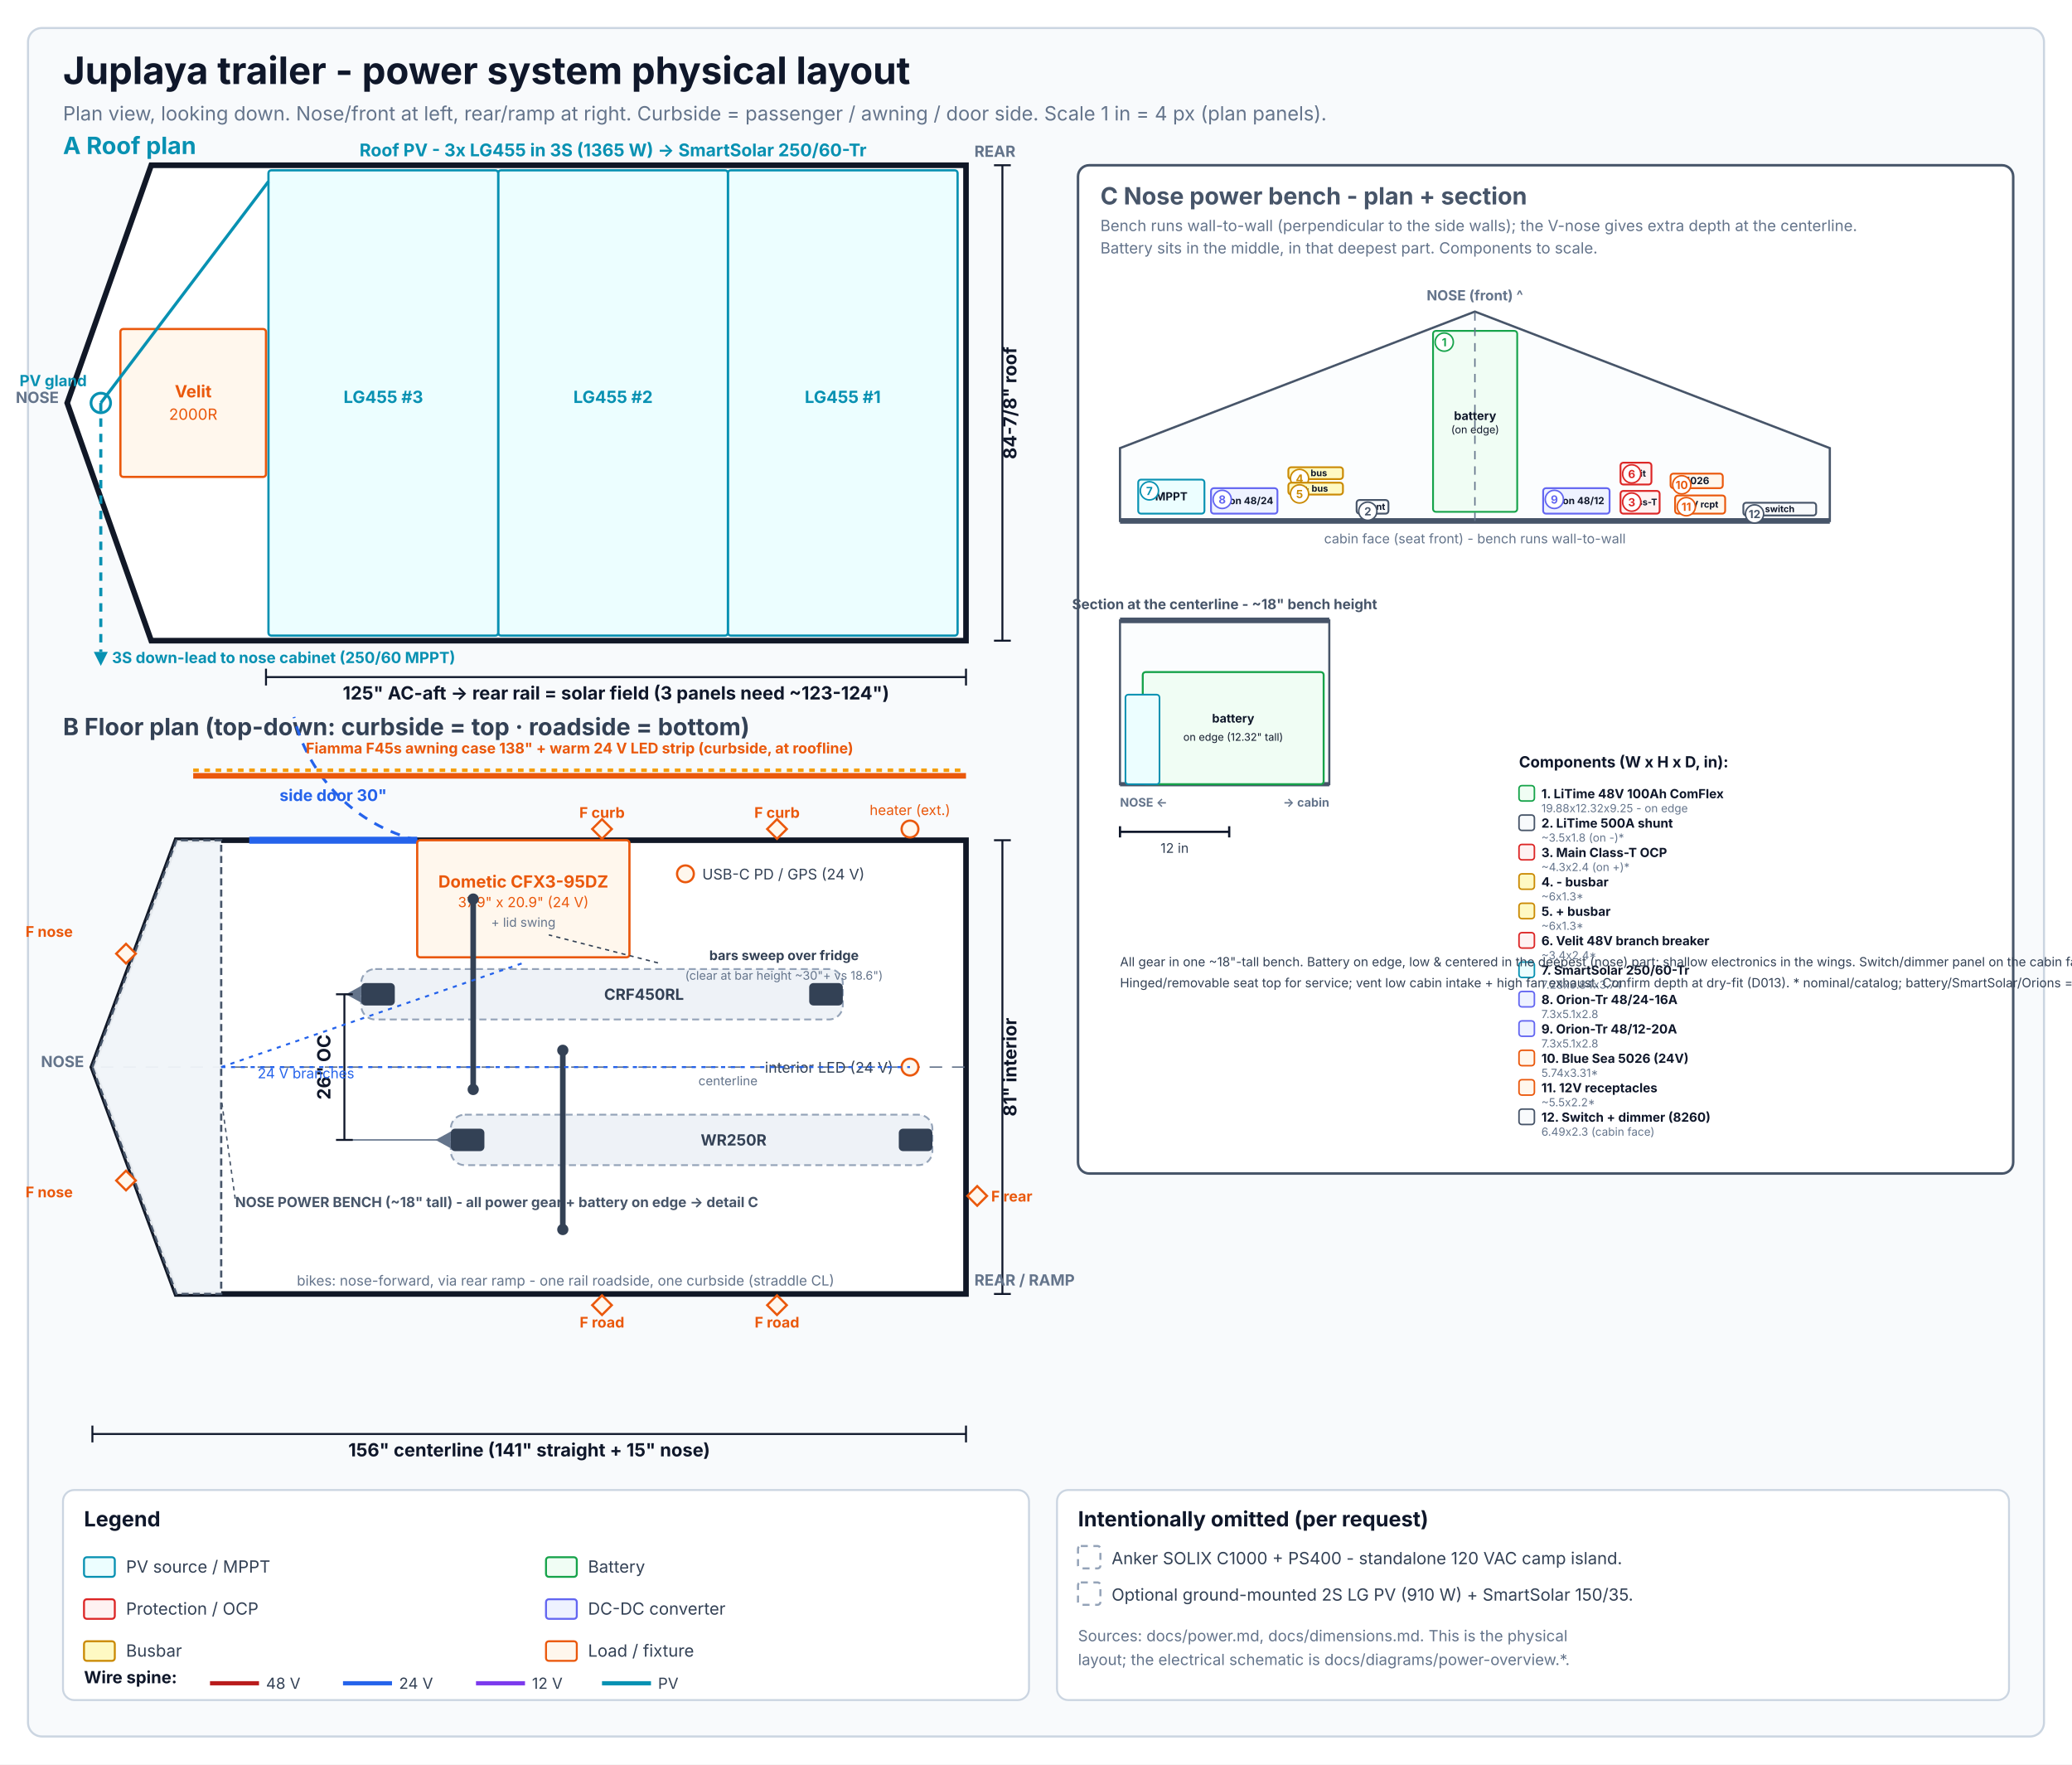
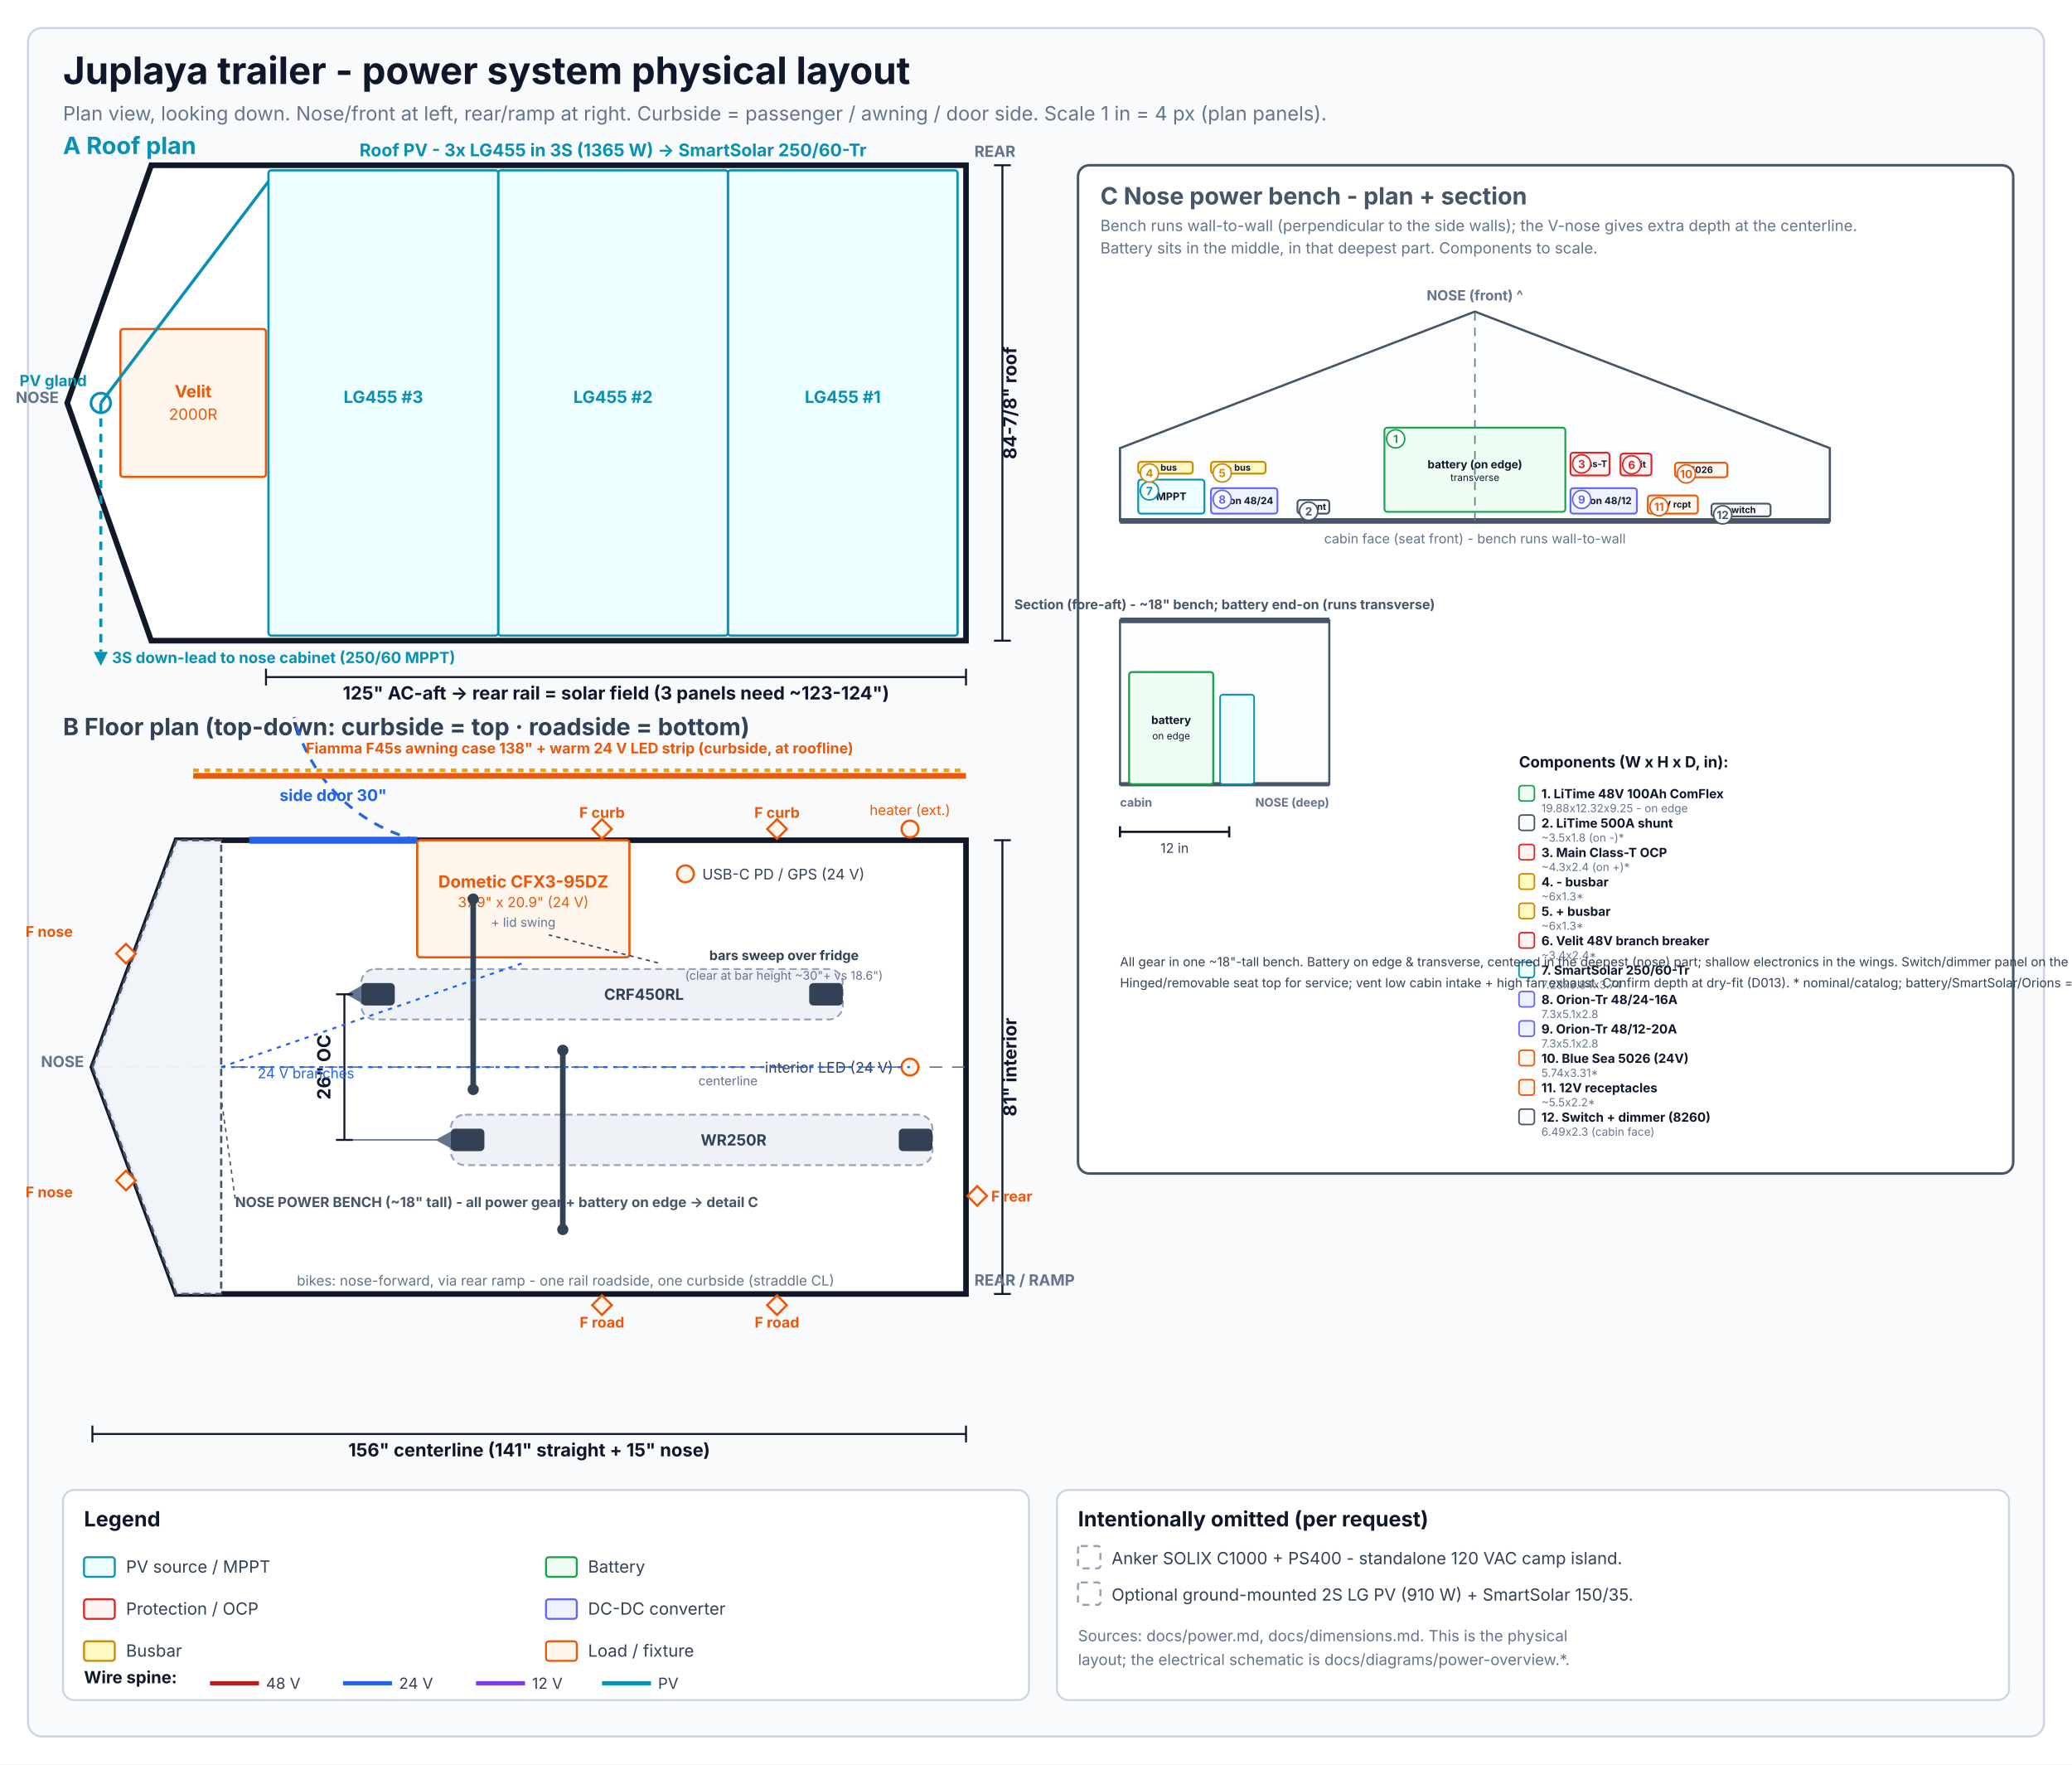
<svg xmlns="http://www.w3.org/2000/svg" width="1480" height="1260" viewBox="0 0 1480 1260">
  <rect x="0" y="0" width="1480" height="1260" rx="0" fill="#ffffff" stroke="none" stroke-width="1.5" />
  <rect x="20" y="20" width="1440" height="1220" rx="10" fill="#f8fafc" stroke="#cbd5e1" stroke-width="1.5" />
  <text x="45" y="60" font-family="system-ui, -apple-system, 'Segoe UI', sans-serif" font-size="27" font-weight="700" fill="#0f172a" text-anchor="start">Juplaya trailer - power system physical layout</text>
  <text x="45" y="86" font-family="system-ui, -apple-system, 'Segoe UI', sans-serif" font-size="14" font-weight="400" fill="#64748b" text-anchor="start">Plan view, looking down. Nose/front at left, rear/ramp at right. Curbside = passenger / awning / door side. Scale 1 in = 4 px (plan panels).</text>
  <text x="45" y="110" font-family="system-ui, -apple-system, 'Segoe UI', sans-serif" font-size="17" font-weight="700" fill="#0891b2" text-anchor="start">A  Roof plan</text>
  <polygon points="690,118 690,457.5 108.0,457.5 48.0,287.75 108.0,118" fill="#ffffff" stroke="#111827" stroke-width="4" />
  <rect x="519.92" y="121.61" width="164.08" height="332.28" rx="2" fill="#ecfeff" stroke="#0891b2" stroke-width="1.6" />
  <text x="601.96" y="287.75" font-family="system-ui, -apple-system, 'Segoe UI', sans-serif" font-size="12" font-weight="700" fill="#0891b2" text-anchor="middle">LG455 #1</text>
  <rect x="355.84" y="121.61" width="164.08" height="332.28" rx="2" fill="#ecfeff" stroke="#0891b2" stroke-width="1.6" />
  <text x="437.88" y="287.75" font-family="system-ui, -apple-system, 'Segoe UI', sans-serif" font-size="12" font-weight="700" fill="#0891b2" text-anchor="middle">LG455 #2</text>
  <rect x="191.76" y="121.61" width="164.08" height="332.28" rx="2" fill="#ecfeff" stroke="#0891b2" stroke-width="1.6" />
  <text x="273.8" y="287.75" font-family="system-ui, -apple-system, 'Segoe UI', sans-serif" font-size="12" font-weight="700" fill="#0891b2" text-anchor="middle">LG455 #3</text>
  <text x="437.88" y="111.61" font-family="system-ui, -apple-system, 'Segoe UI', sans-serif" font-size="12.5" font-weight="700" fill="#0891b2" text-anchor="middle">Roof PV - 3x LG455 in 3S (1365 W) -&gt; SmartSolar 250/60-Tr</text>
  <rect x="86" y="234.95" width="104" height="105.6" rx="2" fill="#fff7ed" stroke="#ea580c" stroke-width="1.6" />
  <text x="138.0" y="283.75" font-family="system-ui, -apple-system, 'Segoe UI', sans-serif" font-size="12" font-weight="700" fill="#ea580c" text-anchor="middle">Velit</text>
  <text x="138.0" y="299.75" font-family="system-ui, -apple-system, 'Segoe UI', sans-serif" font-size="11" font-weight="400" fill="#ea580c" text-anchor="middle">2000R</text>
  <line x1="190" y1="483.5" x2="690" y2="483.5" stroke="#0f172a" stroke-width="1.4" />
  <line x1="190" y1="477.5" x2="190" y2="489.5" stroke="#0f172a" stroke-width="1.4" />
  <line x1="690" y1="477.5" x2="690" y2="489.5" stroke="#0f172a" stroke-width="1.4" />
  <text x="440.0" y="499.5" font-family="system-ui, -apple-system, 'Segoe UI', sans-serif" font-size="13" font-weight="700" fill="#0f172a" text-anchor="middle">125" AC-aft -&gt; rear rail = solar field  (3 panels need ~123-124")</text>
  <line x1="716" y1="118" x2="716" y2="457.5" stroke="#0f172a" stroke-width="1.4" />
  <line x1="710" y1="118" x2="722" y2="118" stroke="#0f172a" stroke-width="1.4" />
  <line x1="710" y1="457.5" x2="722" y2="457.5" stroke="#0f172a" stroke-width="1.4" />
  <text x="726" y="287.75" font-family="system-ui, -apple-system, 'Segoe UI', sans-serif" font-size="13" font-weight="700" fill="#0f172a" text-anchor="middle" transform="rotate(-90 726 287.75)">84-7/8" roof</text>
  <circle cx="72" cy="287.75" r="7" fill="#ffffff" stroke="#0891b2" stroke-width="2" />
  <line x1="191.76" y1="129.61" x2="72" y2="287.75" stroke="#0891b2" stroke-width="2.2" />
  <text x="62" y="275.75" font-family="system-ui, -apple-system, 'Segoe UI', sans-serif" font-size="11" font-weight="700" fill="#0891b2" text-anchor="end">PV gland</text>
  <line x1="72" y1="287.75" x2="72" y2="465.5" stroke="#0891b2" stroke-width="2.2" stroke-dasharray="6 5" />
  <polygon points="67,465.5 77,465.5 72,475.5" fill="#0891b2" stroke="none" stroke-width="1.5" />
  <text x="80" y="473.5" font-family="system-ui, -apple-system, 'Segoe UI', sans-serif" font-size="11" font-weight="700" fill="#0891b2" text-anchor="start">3S down-lead to nose cabinet (250/60 MPPT)</text>
  <text x="42.0" y="287.75" font-family="system-ui, -apple-system, 'Segoe UI', sans-serif" font-size="11" font-weight="700" fill="#64748b" text-anchor="end">NOSE</text>
  <text x="696" y="112" font-family="system-ui, -apple-system, 'Segoe UI', sans-serif" font-size="11" font-weight="700" fill="#64748b" text-anchor="start">REAR</text>
  <text x="45" y="525" font-family="system-ui, -apple-system, 'Segoe UI', sans-serif" font-size="17" font-weight="700" fill="#334155" text-anchor="start">B  Floor plan  (top-down: curbside = top · roadside = bottom)</text>
  <polygon points="690,600 690,924 126,924 66,762.0 126,600" fill="#ffffff" stroke="#111827" stroke-width="4" />
  <line x1="72" y1="762.0" x2="690" y2="762.0" stroke="#64748b" stroke-width="1" stroke-dasharray="9 7" />
  <text x="520" y="775.0" font-family="system-ui, -apple-system, 'Segoe UI', sans-serif" font-size="9" font-weight="400" fill="#64748b" text-anchor="middle">centerline</text>
  <polygon points="66,762.0 126,600 158,600 158,924 126,924" fill="#f1f5f9" stroke="#475569" stroke-width="1.6" stroke-dasharray="5 3" fill-opacity="0.95" />
  <line x1="168" y1="856" x2="158" y2="784.0" stroke="#475569" stroke-width="1" stroke-dasharray="3 3" />
  <text x="168" y="862" font-family="system-ui, -apple-system, 'Segoe UI', sans-serif" font-size="10" font-weight="700" fill="#475569" text-anchor="start">NOSE POWER BENCH (~18" tall) - all power gear + battery on edge -&gt; detail C</text>
  <line x1="178" y1="600" x2="298" y2="600" stroke="#2563eb" stroke-width="5" />
  <path d="M 298 600 A 120 120 0 0 1 210 512" fill="none" stroke="#2563eb" stroke-width="2" stroke-dasharray="7 6" />
  <text x="238.0" y="572" font-family="system-ui, -apple-system, 'Segoe UI', sans-serif" font-size="11.5" font-weight="700" fill="#2563eb" text-anchor="middle">side door 30"</text>
  <rect x="298" y="600" width="151.6" height="83.6" rx="2" fill="#fff7ed" stroke="#ea580c" stroke-width="1.6" />
  <text x="373.8" y="633.8" font-family="system-ui, -apple-system, 'Segoe UI', sans-serif" font-size="12" font-weight="700" fill="#ea580c" text-anchor="middle">Dometic CFX3-95DZ</text>
  <text x="373.8" y="647.8" font-family="system-ui, -apple-system, 'Segoe UI', sans-serif" font-size="10" font-weight="400" fill="#ea580c" text-anchor="middle">37.9" x 20.9" (24 V)</text>
  <text x="373.8" y="661.8" font-family="system-ui, -apple-system, 'Segoe UI', sans-serif" font-size="9" font-weight="400" fill="#64748b" text-anchor="middle">+ lid swing</text>
  <rect x="322" y="796.0" width="344" height="36" rx="10" fill="#eef2f7" stroke="#94a3b8" stroke-width="1.3" stroke-dasharray="5 3" />
  <rect x="322" y="806.0" width="24" height="16" rx="3" fill="#334155" stroke="none" stroke-width="1.5" />
  <rect x="642" y="806.0" width="24" height="16" rx="3" fill="#334155" stroke="none" stroke-width="1.5" />
  <polygon points="311,814.0 322,808.0 322,820.0" fill="#64748b" stroke="none" stroke-width="1.5" />
  <line x1="402" y1="750.0" x2="402" y2="878.0" stroke="#334155" stroke-width="4" />
  <circle cx="402" cy="750.0" r="4" fill="#334155" />
  <circle cx="402" cy="878.0" r="4" fill="#334155" />
  <text x="524.0" y="818.0" font-family="system-ui, -apple-system, 'Segoe UI', sans-serif" font-size="11" font-weight="700" fill="#334155" text-anchor="middle">WR250R</text>
  <rect x="258" y="692.0" width="344" height="36" rx="10" fill="#eef2f7" stroke="#94a3b8" stroke-width="1.3" stroke-dasharray="5 3" />
  <rect x="258" y="702.0" width="24" height="16" rx="3" fill="#334155" stroke="none" stroke-width="1.5" />
  <rect x="578" y="702.0" width="24" height="16" rx="3" fill="#334155" stroke="none" stroke-width="1.5" />
  <polygon points="247,710.0 258,704.0 258,716.0" fill="#64748b" stroke="none" stroke-width="1.5" />
  <line x1="338" y1="642.0" x2="338" y2="778.0" stroke="#334155" stroke-width="4" />
  <circle cx="338" cy="642.0" r="4" fill="#334155" />
  <circle cx="338" cy="778.0" r="4" fill="#334155" />
  <text x="460.0" y="714.0" font-family="system-ui, -apple-system, 'Segoe UI', sans-serif" font-size="11" font-weight="700" fill="#334155" text-anchor="middle">CRF450RL</text>
  <line x1="322" y1="814.0" x2="246" y2="814.0" stroke="#64748b" stroke-width="1" />
  <line x1="258" y1="710.0" x2="246" y2="710.0" stroke="#64748b" stroke-width="1" />
  <line x1="246" y1="814.0" x2="246" y2="710.0" stroke="#0f172a" stroke-width="1.4" />
  <line x1="240" y1="814.0" x2="252" y2="814.0" stroke="#0f172a" stroke-width="1.4" />
  <line x1="240" y1="710.0" x2="252" y2="710.0" stroke="#0f172a" stroke-width="1.4" />
  <text x="236" y="762.0" font-family="system-ui, -apple-system, 'Segoe UI', sans-serif" font-size="13" font-weight="700" fill="#0f172a" text-anchor="middle" transform="rotate(-90 236 762.0)">26" OC</text>
  <text x="404" y="918" font-family="system-ui, -apple-system, 'Segoe UI', sans-serif" font-size="10" font-weight="400" fill="#64748b" text-anchor="middle">bikes: nose-forward, via rear ramp - one rail roadside, one curbside (straddle CL)</text>
  <line x1="470" y1="687.6" x2="392" y2="667.6" stroke="#334155" stroke-width="1" stroke-dasharray="3 3" />
  <text x="560" y="685.6" font-family="system-ui, -apple-system, 'Segoe UI', sans-serif" font-size="9.5" font-weight="700" fill="#334155" text-anchor="middle">bars sweep over fridge</text>
  <text x="560" y="699.6" font-family="system-ui, -apple-system, 'Segoe UI', sans-serif" font-size="8.5" font-weight="400" fill="#64748b" text-anchor="middle">(clear at bar height ~30"+ vs 18.6")</text>
  <circle cx="489.6" cy="624" r="6" fill="#fff7ed" stroke="#ea580c" stroke-width="1.6" />
  <text x="501.6" y="628" font-family="system-ui, -apple-system, 'Segoe UI', sans-serif" font-size="10.5" font-weight="400" fill="#334155" text-anchor="start">USB-C PD / GPS (24 V)</text>
  <circle cx="650" cy="762.0" r="6" fill="#fff7ed" stroke="#ea580c" stroke-width="1.6" />
  <text x="638" y="766.0" font-family="system-ui, -apple-system, 'Segoe UI', sans-serif" font-size="10.5" font-weight="400" fill="#334155" text-anchor="end">interior LED (24 V)</text>
  <polygon points="430,585 437,592 430,599 423,592" fill="#fff7ed" stroke="#ea580c" stroke-width="1.6" />
  <text x="430" y="584" font-family="system-ui, -apple-system, 'Segoe UI', sans-serif" font-size="10.5" font-weight="700" fill="#ea580c" text-anchor="middle">F curb</text>
  <polygon points="555,585 562,592 555,599 548,592" fill="#fff7ed" stroke="#ea580c" stroke-width="1.6" />
  <text x="555" y="584" font-family="system-ui, -apple-system, 'Segoe UI', sans-serif" font-size="10.5" font-weight="700" fill="#ea580c" text-anchor="middle">F curb</text>
  <polygon points="430,925 437,932 430,939 423,932" fill="#fff7ed" stroke="#ea580c" stroke-width="1.6" />
  <text x="430" y="948" font-family="system-ui, -apple-system, 'Segoe UI', sans-serif" font-size="10.5" font-weight="700" fill="#ea580c" text-anchor="middle">F road</text>
  <polygon points="555,925 562,932 555,939 548,932" fill="#fff7ed" stroke="#ea580c" stroke-width="1.6" />
  <text x="555" y="948" font-family="system-ui, -apple-system, 'Segoe UI', sans-serif" font-size="10.5" font-weight="700" fill="#ea580c" text-anchor="middle">F road</text>
  <polygon points="90,674.0 97,681.0 90,688.0 83,681.0" fill="#fff7ed" stroke="#ea580c" stroke-width="1.6" />
  <text x="52" y="669.0" font-family="system-ui, -apple-system, 'Segoe UI', sans-serif" font-size="10.5" font-weight="700" fill="#ea580c" text-anchor="end">F nose</text>
  <polygon points="90,836.0 97,843.0 90,850.0 83,843.0" fill="#fff7ed" stroke="#ea580c" stroke-width="1.6" />
  <text x="52" y="855.0" font-family="system-ui, -apple-system, 'Segoe UI', sans-serif" font-size="10.5" font-weight="700" fill="#ea580c" text-anchor="end">F nose</text>
  <polygon points="698,847 705,854 698,861 691,854" fill="#fff7ed" stroke="#ea580c" stroke-width="1.6" />
  <text x="708" y="858" font-family="system-ui, -apple-system, 'Segoe UI', sans-serif" font-size="10.5" font-weight="700" fill="#ea580c" text-anchor="start">F rear</text>
  <line x1="138" y1="554" x2="690" y2="554" stroke="#ea580c" stroke-width="4" />
  <line x1="138" y1="550" x2="690" y2="550" stroke="#f59e0b" stroke-width="2.5" stroke-dasharray="4 4" />
  <text x="414.0" y="538" font-family="system-ui, -apple-system, 'Segoe UI', sans-serif" font-size="10.5" font-weight="700" fill="#ea580c" text-anchor="middle">Fiamma F45s awning case 138" + warm 24 V LED strip (curbside, at roofline)</text>
  <circle cx="650" cy="592" r="6" fill="#fff7ed" stroke="#ea580c" stroke-width="1.6" />
  <text x="650" y="582" font-family="system-ui, -apple-system, 'Segoe UI', sans-serif" font-size="10" font-weight="400" fill="#ea580c" text-anchor="middle">heater (ext.)</text>
  <line x1="158" y1="762.0" x2="373.8" y2="687.6" stroke="#2563eb" stroke-width="1.4" stroke-dasharray="3 4" />
  <line x1="158" y1="762.0" x2="650" y2="762.0" stroke="#2563eb" stroke-width="1.4" stroke-dasharray="3 4" />
  <text x="184" y="770.0" font-family="system-ui, -apple-system, 'Segoe UI', sans-serif" font-size="10" font-weight="400" fill="#2563eb" text-anchor="start">24 V branches</text>
  <line x1="716" y1="600" x2="716" y2="924" stroke="#0f172a" stroke-width="1.4" />
  <line x1="710" y1="600" x2="722" y2="600" stroke="#0f172a" stroke-width="1.4" />
  <line x1="710" y1="924" x2="722" y2="924" stroke="#0f172a" stroke-width="1.4" />
  <text x="726" y="762.0" font-family="system-ui, -apple-system, 'Segoe UI', sans-serif" font-size="13" font-weight="700" fill="#0f172a" text-anchor="middle" transform="rotate(-90 726 762.0)">81" interior</text>
  <line x1="66" y1="1024" x2="690" y2="1024" stroke="#0f172a" stroke-width="1.4" />
  <line x1="66" y1="1018" x2="66" y2="1030" stroke="#0f172a" stroke-width="1.4" />
  <line x1="690" y1="1018" x2="690" y2="1030" stroke="#0f172a" stroke-width="1.4" />
  <text x="378.0" y="1040" font-family="system-ui, -apple-system, 'Segoe UI', sans-serif" font-size="13" font-weight="700" fill="#0f172a" text-anchor="middle">156" centerline (141" straight + 15" nose)</text>
  <text x="60" y="762.0" font-family="system-ui, -apple-system, 'Segoe UI', sans-serif" font-size="11" font-weight="700" fill="#64748b" text-anchor="end">NOSE</text>
  <text x="696" y="918" font-family="system-ui, -apple-system, 'Segoe UI', sans-serif" font-size="11" font-weight="700" fill="#64748b" text-anchor="start">REAR / RAMP</text>
  <rect x="770" y="118" width="668" height="720" rx="8" fill="#ffffff" stroke="#475569" stroke-width="1.8" />
  <text x="786" y="146" font-family="system-ui, -apple-system, 'Segoe UI', sans-serif" font-size="17" font-weight="700" fill="#475569" text-anchor="start">C  Nose power bench - plan + section</text>
  <text x="786" y="165" font-family="system-ui, -apple-system, 'Segoe UI', sans-serif" font-size="11" font-weight="400" fill="#64748b" text-anchor="start">Bench runs wall-to-wall (perpendicular to the side walls); the V-nose gives extra depth at the centerline.</text>
  <text x="786" y="181" font-family="system-ui, -apple-system, 'Segoe UI', sans-serif" font-size="11" font-weight="400" fill="#64748b" text-anchor="start">Battery sits in the middle, in that deepest part. Components to scale.</text>
  <polygon points="800,372 1307.0,372 1307.0,320.0 1053.5,222.5 800,320.0" fill="#fbfdfe" stroke="#475569" stroke-width="1.6" />
  <line x1="800" y1="372" x2="1307.0" y2="372" stroke="#475569" stroke-width="4" />
  <text x="1053.5" y="214.5" font-family="system-ui, -apple-system, 'Segoe UI', sans-serif" font-size="10" font-weight="700" fill="#64748b" text-anchor="middle">NOSE (front) ^</text>
  <text x="1053.5" y="388" font-family="system-ui, -apple-system, 'Segoe UI', sans-serif" font-size="9.5" font-weight="400" fill="#64748b" text-anchor="middle">cabin face (seat front) - bench runs wall-to-wall</text>
-   <rect x="1023.6" y="236.28" width="60.125" height="129.22" rx="2" fill="#f0fdf4" stroke="#16a34a" stroke-width="1.3" />
-   <text x="1053.662" y="299.89" font-family="system-ui, -apple-system, 'Segoe UI', sans-serif" font-size="8.5" font-weight="700" fill="#0f172a" text-anchor="middle">battery</text>
-   <text x="1053.662" y="309.39" font-family="system-ui, -apple-system, 'Segoe UI', sans-serif" font-size="7.5" font-weight="400" fill="#0f172a" text-anchor="middle">(on edge)</text>
-   <circle cx="1031.6" cy="244.28" r="6.5" fill="#ffffff" stroke="#16a34a" stroke-width="1.1" />
-   <text x="1031.6" y="247.28" font-family="system-ui, -apple-system, 'Segoe UI', sans-serif" font-size="8" font-weight="700" fill="#16a34a" text-anchor="middle">1</text>
+   <rect x="988.89" y="305.375" width="129.22" height="60.125" rx="2" fill="#f0fdf4" stroke="#16a34a" stroke-width="1.3" />
+   <text x="1053.5" y="334.438" font-family="system-ui, -apple-system, 'Segoe UI', sans-serif" font-size="8" font-weight="700" fill="#0f172a" text-anchor="middle">battery (on edge)</text>
+   <text x="1053.5" y="343.438" font-family="system-ui, -apple-system, 'Segoe UI', sans-serif" font-size="7" font-weight="400" fill="#0f172a" text-anchor="middle">transverse</text>
+   <circle cx="996.89" cy="313.375" r="6.5" fill="#ffffff" stroke="#16a34a" stroke-width="1.1" />
+   <text x="996.89" y="316.375" font-family="system-ui, -apple-system, 'Segoe UI', sans-serif" font-size="8" font-weight="700" fill="#16a34a" text-anchor="middle">1</text>
  <rect x="813.0" y="342.49" width="47.32" height="24.31" rx="2" fill="#ecfeff" stroke="#0891b2" stroke-width="1.3" />
-   <text x="836.66" y="357.312" font-family="system-ui, -apple-system, 'Segoe UI', sans-serif" font-size="8" font-weight="700" fill="#0f172a" text-anchor="middle">MPPT</text>
+   <text x="836.66" y="357.145" font-family="system-ui, -apple-system, 'Segoe UI', sans-serif" font-size="7.5" font-weight="700" fill="#0f172a" text-anchor="middle">MPPT</text>
  <circle cx="821.0" cy="350.49" r="6.5" fill="#ffffff" stroke="#0891b2" stroke-width="1.1" />
  <text x="821.0" y="353.49" font-family="system-ui, -apple-system, 'Segoe UI', sans-serif" font-size="8" font-weight="700" fill="#0891b2" text-anchor="middle">7</text>
  <rect x="865.0" y="348.6" width="47.45" height="18.2" rx="2" fill="#eef2ff" stroke="#6366f1" stroke-width="1.3" />
  <text x="888.725" y="360.033" font-family="system-ui, -apple-system, 'Segoe UI', sans-serif" font-size="7" font-weight="700" fill="#0f172a" text-anchor="middle">Orion 48/24</text>
  <circle cx="873.0" cy="356.6" r="6.5" fill="#ffffff" stroke="#6366f1" stroke-width="1.1" />
  <text x="873.0" y="359.6" font-family="system-ui, -apple-system, 'Segoe UI', sans-serif" font-size="8" font-weight="700" fill="#6366f1" text-anchor="middle">8</text>
-   <rect x="920.25" y="333.65" width="39.0" height="8.45" rx="2" fill="#fef9c3" stroke="#ca8a04" stroke-width="1.3" />
-   <text x="939.75" y="340.042" font-family="system-ui, -apple-system, 'Segoe UI', sans-serif" font-size="6.5" font-weight="700" fill="#0f172a" text-anchor="middle">- bus</text>
-   <circle cx="928.25" cy="341.65" r="6.5" fill="#ffffff" stroke="#ca8a04" stroke-width="1.1" />
-   <text x="928.25" y="344.65" font-family="system-ui, -apple-system, 'Segoe UI', sans-serif" font-size="8" font-weight="700" fill="#ca8a04" text-anchor="middle">4</text>
-   <rect x="920.25" y="344.7" width="39.0" height="8.45" rx="2" fill="#fef9c3" stroke="#ca8a04" stroke-width="1.3" />
-   <text x="939.75" y="351.092" font-family="system-ui, -apple-system, 'Segoe UI', sans-serif" font-size="6.5" font-weight="700" fill="#0f172a" text-anchor="middle">+ bus</text>
-   <circle cx="928.25" cy="352.7" r="6.5" fill="#ffffff" stroke="#ca8a04" stroke-width="1.1" />
-   <text x="928.25" y="355.7" font-family="system-ui, -apple-system, 'Segoe UI', sans-serif" font-size="8" font-weight="700" fill="#ca8a04" text-anchor="middle">5</text>
-   <rect x="969.0" y="357.05" width="22.75" height="9.75" rx="2" fill="#f8fafc" stroke="#475569" stroke-width="1.3" />
-   <text x="980.375" y="364.092" font-family="system-ui, -apple-system, 'Segoe UI', sans-serif" font-size="6.5" font-weight="700" fill="#0f172a" text-anchor="middle">shunt</text>
-   <circle cx="977.0" cy="365.05" r="6.5" fill="#ffffff" stroke="#475569" stroke-width="1.1" />
-   <text x="977.0" y="368.05" font-family="system-ui, -apple-system, 'Segoe UI', sans-serif" font-size="8" font-weight="700" fill="#475569" text-anchor="middle">2</text>
-   <rect x="1102.25" y="348.6" width="47.45" height="18.2" rx="2" fill="#eef2ff" stroke="#6366f1" stroke-width="1.3" />
-   <text x="1125.975" y="360.033" font-family="system-ui, -apple-system, 'Segoe UI', sans-serif" font-size="7" font-weight="700" fill="#0f172a" text-anchor="middle">Orion 48/12</text>
-   <circle cx="1110.25" cy="356.6" r="6.5" fill="#ffffff" stroke="#6366f1" stroke-width="1.1" />
-   <text x="1110.25" y="359.6" font-family="system-ui, -apple-system, 'Segoe UI', sans-serif" font-size="8" font-weight="700" fill="#6366f1" text-anchor="middle">9</text>
-   <rect x="1157.5" y="350.55" width="27.95" height="16.25" rx="2" fill="#fef2f2" stroke="#dc2626" stroke-width="1.3" />
-   <text x="1171.475" y="360.842" font-family="system-ui, -apple-system, 'Segoe UI', sans-serif" font-size="6.5" font-weight="700" fill="#0f172a" text-anchor="middle">Class-T</text>
-   <circle cx="1165.5" cy="358.55" r="6.5" fill="#ffffff" stroke="#dc2626" stroke-width="1.1" />
-   <text x="1165.5" y="361.55" font-family="system-ui, -apple-system, 'Segoe UI', sans-serif" font-size="8" font-weight="700" fill="#dc2626" text-anchor="middle">3</text>
-   <rect x="1157.5" y="330.4" width="22.1" height="15.6" rx="2" fill="#fef2f2" stroke="#dc2626" stroke-width="1.3" />
-   <text x="1168.55" y="340.367" font-family="system-ui, -apple-system, 'Segoe UI', sans-serif" font-size="6.5" font-weight="700" fill="#0f172a" text-anchor="middle">Velit</text>
-   <circle cx="1165.5" cy="338.4" r="6.5" fill="#ffffff" stroke="#dc2626" stroke-width="1.1" />
-   <text x="1165.5" y="341.4" font-family="system-ui, -apple-system, 'Segoe UI', sans-serif" font-size="8" font-weight="700" fill="#dc2626" text-anchor="middle">6</text>
-   <rect x="1193.25" y="338.2" width="37.31" height="10.4" rx="2" fill="#fff7ed" stroke="#ea580c" stroke-width="1.3" />
-   <text x="1211.905" y="345.733" font-family="system-ui, -apple-system, 'Segoe UI', sans-serif" font-size="7" font-weight="700" fill="#0f172a" text-anchor="middle">5026</text>
-   <circle cx="1201.25" cy="346.2" r="6.5" fill="#ffffff" stroke="#ea580c" stroke-width="1.1" />
-   <text x="1201.25" y="349.2" font-family="system-ui, -apple-system, 'Segoe UI', sans-serif" font-size="8" font-weight="700" fill="#ea580c" text-anchor="middle">10</text>
-   <rect x="1196.5" y="353.8" width="35.75" height="13.0" rx="2" fill="#fff7ed" stroke="#ea580c" stroke-width="1.3" />
-   <text x="1214.375" y="362.467" font-family="system-ui, -apple-system, 'Segoe UI', sans-serif" font-size="6.5" font-weight="700" fill="#0f172a" text-anchor="middle">12V rcpt</text>
-   <circle cx="1204.5" cy="361.8" r="6.5" fill="#ffffff" stroke="#ea580c" stroke-width="1.1" />
-   <text x="1204.5" y="364.8" font-family="system-ui, -apple-system, 'Segoe UI', sans-serif" font-size="8" font-weight="700" fill="#ea580c" text-anchor="middle">11</text>
-   <rect x="1245.25" y="359.0" width="52.0" height="9.1" rx="2" fill="#f8fafc" stroke="#475569" stroke-width="1.3" />
-   <text x="1271.25" y="365.717" font-family="system-ui, -apple-system, 'Segoe UI', sans-serif" font-size="6.5" font-weight="700" fill="#0f172a" text-anchor="middle">switch</text>
-   <circle cx="1253.25" cy="367.0" r="6.5" fill="#ffffff" stroke="#475569" stroke-width="1.1" />
-   <text x="1253.25" y="370.0" font-family="system-ui, -apple-system, 'Segoe UI', sans-serif" font-size="8" font-weight="700" fill="#475569" text-anchor="middle">12</text>
+   <rect x="926.75" y="357.05" width="22.75" height="9.75" rx="2" fill="#f8fafc" stroke="#475569" stroke-width="1.3" />
+   <text x="938.125" y="364.092" font-family="system-ui, -apple-system, 'Segoe UI', sans-serif" font-size="6.5" font-weight="700" fill="#0f172a" text-anchor="middle">shunt</text>
+   <circle cx="934.75" cy="365.05" r="6.5" fill="#ffffff" stroke="#475569" stroke-width="1.1" />
+   <text x="934.75" y="368.05" font-family="system-ui, -apple-system, 'Segoe UI', sans-serif" font-size="8" font-weight="700" fill="#475569" text-anchor="middle">2</text>
+   <rect x="813.0" y="329.75" width="39.0" height="8.45" rx="2" fill="#fef9c3" stroke="#ca8a04" stroke-width="1.3" />
+   <text x="832.5" y="336.142" font-family="system-ui, -apple-system, 'Segoe UI', sans-serif" font-size="6.5" font-weight="700" fill="#0f172a" text-anchor="middle">- bus</text>
+   <circle cx="821.0" cy="337.75" r="6.5" fill="#ffffff" stroke="#ca8a04" stroke-width="1.1" />
+   <text x="821.0" y="340.75" font-family="system-ui, -apple-system, 'Segoe UI', sans-serif" font-size="8" font-weight="700" fill="#ca8a04" text-anchor="middle">4</text>
+   <rect x="865.0" y="329.75" width="39.0" height="8.45" rx="2" fill="#fef9c3" stroke="#ca8a04" stroke-width="1.3" />
+   <text x="884.5" y="336.142" font-family="system-ui, -apple-system, 'Segoe UI', sans-serif" font-size="6.5" font-weight="700" fill="#0f172a" text-anchor="middle">+ bus</text>
+   <circle cx="873.0" cy="337.75" r="6.5" fill="#ffffff" stroke="#ca8a04" stroke-width="1.1" />
+   <text x="873.0" y="340.75" font-family="system-ui, -apple-system, 'Segoe UI', sans-serif" font-size="8" font-weight="700" fill="#ca8a04" text-anchor="middle">5</text>
+   <rect x="1121.75" y="348.6" width="47.45" height="18.2" rx="2" fill="#eef2ff" stroke="#6366f1" stroke-width="1.3" />
+   <text x="1145.475" y="360.033" font-family="system-ui, -apple-system, 'Segoe UI', sans-serif" font-size="7" font-weight="700" fill="#0f172a" text-anchor="middle">Orion 48/12</text>
+   <circle cx="1129.75" cy="356.6" r="6.5" fill="#ffffff" stroke="#6366f1" stroke-width="1.1" />
+   <text x="1129.75" y="359.6" font-family="system-ui, -apple-system, 'Segoe UI', sans-serif" font-size="8" font-weight="700" fill="#6366f1" text-anchor="middle">9</text>
+   <rect x="1177.0" y="353.8" width="35.75" height="13.0" rx="2" fill="#fff7ed" stroke="#ea580c" stroke-width="1.3" />
+   <text x="1194.875" y="362.467" font-family="system-ui, -apple-system, 'Segoe UI', sans-serif" font-size="6.5" font-weight="700" fill="#0f172a" text-anchor="middle">12V rcpt</text>
+   <circle cx="1185.0" cy="361.8" r="6.5" fill="#ffffff" stroke="#ea580c" stroke-width="1.1" />
+   <text x="1185.0" y="364.8" font-family="system-ui, -apple-system, 'Segoe UI', sans-serif" font-size="8" font-weight="700" fill="#ea580c" text-anchor="middle">11</text>
+   <rect x="1222.5" y="359.65" width="42.185" height="9.1" rx="2" fill="#f8fafc" stroke="#475569" stroke-width="1.3" />
+   <text x="1243.592" y="366.367" font-family="system-ui, -apple-system, 'Segoe UI', sans-serif" font-size="6.5" font-weight="700" fill="#0f172a" text-anchor="middle">switch</text>
+   <circle cx="1230.5" cy="367.65" r="6.5" fill="#ffffff" stroke="#475569" stroke-width="1.1" />
+   <text x="1230.5" y="370.65" font-family="system-ui, -apple-system, 'Segoe UI', sans-serif" font-size="8" font-weight="700" fill="#475569" text-anchor="middle">12</text>
+   <rect x="1121.75" y="323.25" width="27.95" height="16.25" rx="2" fill="#fef2f2" stroke="#dc2626" stroke-width="1.3" />
+   <text x="1135.725" y="333.542" font-family="system-ui, -apple-system, 'Segoe UI', sans-serif" font-size="6.5" font-weight="700" fill="#0f172a" text-anchor="middle">Class-T</text>
+   <circle cx="1129.75" cy="331.25" r="6.5" fill="#ffffff" stroke="#dc2626" stroke-width="1.1" />
+   <text x="1129.75" y="334.25" font-family="system-ui, -apple-system, 'Segoe UI', sans-serif" font-size="8" font-weight="700" fill="#dc2626" text-anchor="middle">3</text>
+   <rect x="1157.5" y="323.9" width="22.1" height="15.6" rx="2" fill="#fef2f2" stroke="#dc2626" stroke-width="1.3" />
+   <text x="1168.55" y="333.867" font-family="system-ui, -apple-system, 'Segoe UI', sans-serif" font-size="6.5" font-weight="700" fill="#0f172a" text-anchor="middle">Velit</text>
+   <circle cx="1165.5" cy="331.9" r="6.5" fill="#ffffff" stroke="#dc2626" stroke-width="1.1" />
+   <text x="1165.5" y="334.9" font-family="system-ui, -apple-system, 'Segoe UI', sans-serif" font-size="8" font-weight="700" fill="#dc2626" text-anchor="middle">6</text>
+   <rect x="1196.5" y="330.4" width="37.31" height="10.4" rx="2" fill="#fff7ed" stroke="#ea580c" stroke-width="1.3" />
+   <text x="1215.155" y="337.767" font-family="system-ui, -apple-system, 'Segoe UI', sans-serif" font-size="6.5" font-weight="700" fill="#0f172a" text-anchor="middle">5026</text>
+   <circle cx="1204.5" cy="338.4" r="6.5" fill="#ffffff" stroke="#ea580c" stroke-width="1.1" />
+   <text x="1204.5" y="341.4" font-family="system-ui, -apple-system, 'Segoe UI', sans-serif" font-size="8" font-weight="700" fill="#ea580c" text-anchor="middle">10</text>
  <line x1="1053.5" y1="372" x2="1053.5" y2="222.5" stroke="#64748b" stroke-width="1" stroke-dasharray="6 5" />
  <rect x="800" y="443.0" width="149.5" height="117.0" rx="0" fill="#fbfdfe" stroke="#475569" stroke-width="1.5" />
  <line x1="800" y1="443.0" x2="949.5" y2="443.0" stroke="#475569" stroke-width="4" />
  <line x1="800" y1="560" x2="949.5" y2="560" stroke="#475569" stroke-width="3" />
-   <rect x="816.25" y="479.92" width="129.22" height="80.08" rx="2" fill="#f0fdf4" stroke="#16a34a" stroke-width="1.4" />
-   <text x="880.86" y="515.96" font-family="system-ui, -apple-system, 'Segoe UI', sans-serif" font-size="8.5" font-weight="700" fill="#0f172a" text-anchor="middle">battery</text>
-   <text x="880.86" y="528.96" font-family="system-ui, -apple-system, 'Segoe UI', sans-serif" font-size="7.5" font-weight="400" fill="#0f172a" text-anchor="middle">on edge (12.32" tall)</text>
-   <rect x="803.9" y="496.04" width="24.31" height="63.96" rx="2" fill="#ecfeff" stroke="#0891b2" stroke-width="1.2" />
-   <text x="874.75" y="435.0" font-family="system-ui, -apple-system, 'Segoe UI', sans-serif" font-size="10" font-weight="700" fill="#475569" text-anchor="middle">Section at the centerline - ~18" bench height</text>
-   <text x="800" y="576" font-family="system-ui, -apple-system, 'Segoe UI', sans-serif" font-size="8.5" font-weight="700" fill="#64748b" text-anchor="start">NOSE &lt;-</text>
-   <text x="949.5" y="576" font-family="system-ui, -apple-system, 'Segoe UI', sans-serif" font-size="8.5" font-weight="700" fill="#64748b" text-anchor="end">-&gt; cabin</text>
+   <rect x="806.5" y="479.92" width="60.125" height="80.08" rx="2" fill="#f0fdf4" stroke="#16a34a" stroke-width="1.4" />
+   <text x="836.562" y="516.96" font-family="system-ui, -apple-system, 'Segoe UI', sans-serif" font-size="8" font-weight="700" fill="#0f172a" text-anchor="middle">battery</text>
+   <text x="836.562" y="527.96" font-family="system-ui, -apple-system, 'Segoe UI', sans-serif" font-size="7" font-weight="400" fill="#0f172a" text-anchor="middle">on edge</text>
+   <rect x="871.5" y="496.04" width="24.31" height="63.96" rx="2" fill="#ecfeff" stroke="#0891b2" stroke-width="1.2" />
+   <text x="874.75" y="435.0" font-family="system-ui, -apple-system, 'Segoe UI', sans-serif" font-size="9.5" font-weight="700" fill="#475569" text-anchor="middle">Section (fore-aft) - ~18" bench; battery end-on (runs transverse)</text>
+   <text x="800" y="576" font-family="system-ui, -apple-system, 'Segoe UI', sans-serif" font-size="8.5" font-weight="700" fill="#64748b" text-anchor="start">cabin</text>
+   <text x="949.5" y="576" font-family="system-ui, -apple-system, 'Segoe UI', sans-serif" font-size="8.5" font-weight="700" fill="#64748b" text-anchor="end">NOSE (deep)</text>
  <line x1="800" y1="594" x2="878.0" y2="594" stroke="#0f172a" stroke-width="1.6" />
  <line x1="800" y1="590" x2="800" y2="598" stroke="#0f172a" stroke-width="1.6" />
  <line x1="878.0" y1="590" x2="878.0" y2="598" stroke="#0f172a" stroke-width="1.6" />
  <text x="839.0" y="609" font-family="system-ui, -apple-system, 'Segoe UI', sans-serif" font-size="9.5" font-weight="400" fill="#334155" text-anchor="middle">12 in</text>
  <text x="1085" y="548" font-family="system-ui, -apple-system, 'Segoe UI', sans-serif" font-size="11" font-weight="700" fill="#0f172a" text-anchor="start">Components  (W x H x D, in):</text>
  <rect x="1085" y="561" width="11" height="11" rx="2" fill="#f0fdf4" stroke="#16a34a" stroke-width="1.1" />
  <text x="1101" y="570" font-family="system-ui, -apple-system, 'Segoe UI', sans-serif" font-size="9" font-weight="700" fill="#0f172a" text-anchor="start">1. LiTime 48V 100Ah ComFlex</text>
  <text x="1101" y="580" font-family="system-ui, -apple-system, 'Segoe UI', sans-serif" font-size="8" font-weight="400" fill="#64748b" text-anchor="start">19.88x12.32x9.25 - on edge</text>
  <rect x="1085" y="582" width="11" height="11" rx="2" fill="#f8fafc" stroke="#475569" stroke-width="1.1" />
  <text x="1101" y="591" font-family="system-ui, -apple-system, 'Segoe UI', sans-serif" font-size="9" font-weight="700" fill="#0f172a" text-anchor="start">2. LiTime 500A shunt</text>
  <text x="1101" y="601" font-family="system-ui, -apple-system, 'Segoe UI', sans-serif" font-size="8" font-weight="400" fill="#64748b" text-anchor="start">~3.5x1.8 (on -)*</text>
  <rect x="1085" y="603" width="11" height="11" rx="2" fill="#fef2f2" stroke="#dc2626" stroke-width="1.1" />
  <text x="1101" y="612" font-family="system-ui, -apple-system, 'Segoe UI', sans-serif" font-size="9" font-weight="700" fill="#0f172a" text-anchor="start">3. Main Class-T OCP</text>
  <text x="1101" y="622" font-family="system-ui, -apple-system, 'Segoe UI', sans-serif" font-size="8" font-weight="400" fill="#64748b" text-anchor="start">~4.3x2.4 (on +)*</text>
  <rect x="1085" y="624" width="11" height="11" rx="2" fill="#fef9c3" stroke="#ca8a04" stroke-width="1.1" />
  <text x="1101" y="633" font-family="system-ui, -apple-system, 'Segoe UI', sans-serif" font-size="9" font-weight="700" fill="#0f172a" text-anchor="start">4. - busbar</text>
  <text x="1101" y="643" font-family="system-ui, -apple-system, 'Segoe UI', sans-serif" font-size="8" font-weight="400" fill="#64748b" text-anchor="start">~6x1.3*</text>
  <rect x="1085" y="645" width="11" height="11" rx="2" fill="#fef9c3" stroke="#ca8a04" stroke-width="1.1" />
  <text x="1101" y="654" font-family="system-ui, -apple-system, 'Segoe UI', sans-serif" font-size="9" font-weight="700" fill="#0f172a" text-anchor="start">5. + busbar</text>
  <text x="1101" y="664" font-family="system-ui, -apple-system, 'Segoe UI', sans-serif" font-size="8" font-weight="400" fill="#64748b" text-anchor="start">~6x1.3*</text>
  <rect x="1085" y="666" width="11" height="11" rx="2" fill="#fef2f2" stroke="#dc2626" stroke-width="1.1" />
  <text x="1101" y="675" font-family="system-ui, -apple-system, 'Segoe UI', sans-serif" font-size="9" font-weight="700" fill="#0f172a" text-anchor="start">6. Velit 48V branch breaker</text>
  <text x="1101" y="685" font-family="system-ui, -apple-system, 'Segoe UI', sans-serif" font-size="8" font-weight="400" fill="#64748b" text-anchor="start">~3.4x2.4*</text>
  <rect x="1085" y="687" width="11" height="11" rx="2" fill="#ecfeff" stroke="#0891b2" stroke-width="1.1" />
  <text x="1101" y="696" font-family="system-ui, -apple-system, 'Segoe UI', sans-serif" font-size="9" font-weight="700" fill="#0f172a" text-anchor="start">7. SmartSolar 250/60-Tr</text>
  <text x="1101" y="706" font-family="system-ui, -apple-system, 'Segoe UI', sans-serif" font-size="8" font-weight="400" fill="#64748b" text-anchor="start">7.28x9.84x3.74</text>
  <rect x="1085" y="708" width="11" height="11" rx="2" fill="#eef2ff" stroke="#6366f1" stroke-width="1.1" />
  <text x="1101" y="717" font-family="system-ui, -apple-system, 'Segoe UI', sans-serif" font-size="9" font-weight="700" fill="#0f172a" text-anchor="start">8. Orion-Tr 48/24-16A</text>
  <text x="1101" y="727" font-family="system-ui, -apple-system, 'Segoe UI', sans-serif" font-size="8" font-weight="400" fill="#64748b" text-anchor="start">7.3x5.1x2.8</text>
  <rect x="1085" y="729" width="11" height="11" rx="2" fill="#eef2ff" stroke="#6366f1" stroke-width="1.1" />
  <text x="1101" y="738" font-family="system-ui, -apple-system, 'Segoe UI', sans-serif" font-size="9" font-weight="700" fill="#0f172a" text-anchor="start">9. Orion-Tr 48/12-20A</text>
  <text x="1101" y="748" font-family="system-ui, -apple-system, 'Segoe UI', sans-serif" font-size="8" font-weight="400" fill="#64748b" text-anchor="start">7.3x5.1x2.8</text>
  <rect x="1085" y="750" width="11" height="11" rx="2" fill="#fff7ed" stroke="#ea580c" stroke-width="1.1" />
  <text x="1101" y="759" font-family="system-ui, -apple-system, 'Segoe UI', sans-serif" font-size="9" font-weight="700" fill="#0f172a" text-anchor="start">10. Blue Sea 5026 (24V)</text>
  <text x="1101" y="769" font-family="system-ui, -apple-system, 'Segoe UI', sans-serif" font-size="8" font-weight="400" fill="#64748b" text-anchor="start">5.74x3.31*</text>
  <rect x="1085" y="771" width="11" height="11" rx="2" fill="#fff7ed" stroke="#ea580c" stroke-width="1.1" />
  <text x="1101" y="780" font-family="system-ui, -apple-system, 'Segoe UI', sans-serif" font-size="9" font-weight="700" fill="#0f172a" text-anchor="start">11. 12V receptacles</text>
  <text x="1101" y="790" font-family="system-ui, -apple-system, 'Segoe UI', sans-serif" font-size="8" font-weight="400" fill="#64748b" text-anchor="start">~5.5x2.2*</text>
  <rect x="1085" y="792" width="11" height="11" rx="2" fill="#f8fafc" stroke="#475569" stroke-width="1.1" />
  <text x="1101" y="801" font-family="system-ui, -apple-system, 'Segoe UI', sans-serif" font-size="9" font-weight="700" fill="#0f172a" text-anchor="start">12. Switch + dimmer (8260)</text>
  <text x="1101" y="811" font-family="system-ui, -apple-system, 'Segoe UI', sans-serif" font-size="8" font-weight="400" fill="#64748b" text-anchor="start">6.49x2.3 (cabin face)</text>
-   <text x="800" y="690" font-family="system-ui, -apple-system, 'Segoe UI', sans-serif" font-size="9" font-weight="400" fill="#334155" text-anchor="start">All gear in one ~18"-tall bench. Battery on edge, low &amp; centered in the deepest (nose) part; shallow electronics in the wings. Switch/dimmer panel on the cabin face.</text>
+   <text x="800" y="690" font-family="system-ui, -apple-system, 'Segoe UI', sans-serif" font-size="9" font-weight="400" fill="#334155" text-anchor="start">All gear in one ~18"-tall bench. Battery on edge &amp; transverse, centered in the deepest (nose) part; shallow electronics in the wings. Switch/dimmer panel on the cabin face.</text>
  <text x="800" y="705" font-family="system-ui, -apple-system, 'Segoe UI', sans-serif" font-size="9" font-weight="400" fill="#334155" text-anchor="start">Hinged/removable seat top for service; vent low cabin intake + high fan exhaust. Confirm depth at dry-fit (D013). * nominal/catalog; battery/SmartSolar/Orions = datasheet.</text>
  <rect x="45" y="1064" width="690" height="150" rx="8" fill="#ffffff" stroke="#cbd5e1" stroke-width="1.4" />
  <text x="60" y="1090" font-family="system-ui, -apple-system, 'Segoe UI', sans-serif" font-size="15" font-weight="700" fill="#0f172a" text-anchor="start">Legend</text>
  <rect x="60" y="1112" width="22" height="14" rx="2" fill="#ecfeff" stroke="#0891b2" stroke-width="1.4" />
  <text x="90" y="1123" font-family="system-ui, -apple-system, 'Segoe UI', sans-serif" font-size="12" font-weight="400" fill="#334155" text-anchor="start">PV source / MPPT</text>
  <rect x="390" y="1112" width="22" height="14" rx="2" fill="#f0fdf4" stroke="#16a34a" stroke-width="1.4" />
  <text x="420" y="1123" font-family="system-ui, -apple-system, 'Segoe UI', sans-serif" font-size="12" font-weight="400" fill="#334155" text-anchor="start">Battery</text>
  <rect x="60" y="1142" width="22" height="14" rx="2" fill="#fef2f2" stroke="#dc2626" stroke-width="1.4" />
  <text x="90" y="1153" font-family="system-ui, -apple-system, 'Segoe UI', sans-serif" font-size="12" font-weight="400" fill="#334155" text-anchor="start">Protection / OCP</text>
  <rect x="390" y="1142" width="22" height="14" rx="2" fill="#eef2ff" stroke="#6366f1" stroke-width="1.4" />
  <text x="420" y="1153" font-family="system-ui, -apple-system, 'Segoe UI', sans-serif" font-size="12" font-weight="400" fill="#334155" text-anchor="start">DC-DC converter</text>
  <rect x="60" y="1172" width="22" height="14" rx="2" fill="#fef9c3" stroke="#ca8a04" stroke-width="1.4" />
  <text x="90" y="1183" font-family="system-ui, -apple-system, 'Segoe UI', sans-serif" font-size="12" font-weight="400" fill="#334155" text-anchor="start">Busbar</text>
  <rect x="390" y="1172" width="22" height="14" rx="2" fill="#fff7ed" stroke="#ea580c" stroke-width="1.4" />
  <text x="420" y="1183" font-family="system-ui, -apple-system, 'Segoe UI', sans-serif" font-size="12" font-weight="400" fill="#334155" text-anchor="start">Load / fixture</text>
  <text x="60" y="1202" font-family="system-ui, -apple-system, 'Segoe UI', sans-serif" font-size="12" font-weight="700" fill="#0f172a" text-anchor="start">Wire spine:</text>
  <line x1="150" y1="1202" x2="185" y2="1202" stroke="#b91c1c" stroke-width="3" />
  <text x="190" y="1206" font-family="system-ui, -apple-system, 'Segoe UI', sans-serif" font-size="11" font-weight="400" fill="#334155" text-anchor="start">48 V</text>
  <line x1="245" y1="1202" x2="280" y2="1202" stroke="#2563eb" stroke-width="3" />
  <text x="285" y="1206" font-family="system-ui, -apple-system, 'Segoe UI', sans-serif" font-size="11" font-weight="400" fill="#334155" text-anchor="start">24 V</text>
  <line x1="340" y1="1202" x2="375" y2="1202" stroke="#7c3aed" stroke-width="3" />
  <text x="380" y="1206" font-family="system-ui, -apple-system, 'Segoe UI', sans-serif" font-size="11" font-weight="400" fill="#334155" text-anchor="start">12 V</text>
  <line x1="430" y1="1202" x2="465" y2="1202" stroke="#0891b2" stroke-width="3" />
  <text x="470" y="1206" font-family="system-ui, -apple-system, 'Segoe UI', sans-serif" font-size="11" font-weight="400" fill="#334155" text-anchor="start">PV</text>
  <rect x="755" y="1064" width="680" height="150" rx="8" fill="#ffffff" stroke="#cbd5e1" stroke-width="1.4" />
  <text x="770" y="1090" font-family="system-ui, -apple-system, 'Segoe UI', sans-serif" font-size="15" font-weight="700" fill="#0f172a" text-anchor="start">Intentionally omitted (per request)</text>
  <rect x="770" y="1104" width="16" height="16" rx="2" fill="#ffffff" stroke="#94a3b8" stroke-width="1.5" stroke-dasharray="5 4" />
  <text x="794" y="1117" font-family="system-ui, -apple-system, 'Segoe UI', sans-serif" font-size="12" font-weight="400" fill="#334155" text-anchor="start">Anker SOLIX C1000 + PS400 - standalone 120 VAC camp island.</text>
  <rect x="770" y="1130" width="16" height="16" rx="2" fill="#ffffff" stroke="#94a3b8" stroke-width="1.5" stroke-dasharray="5 4" />
  <text x="794" y="1143" font-family="system-ui, -apple-system, 'Segoe UI', sans-serif" font-size="12" font-weight="400" fill="#334155" text-anchor="start">Optional ground-mounted 2S LG PV (910 W) + SmartSolar 150/35.</text>
  <text x="770" y="1172" font-family="system-ui, -apple-system, 'Segoe UI', sans-serif" font-size="11" font-weight="400" fill="#64748b" text-anchor="start">Sources: docs/power.md, docs/dimensions.md. This is the physical</text>
  <text x="770" y="1189" font-family="system-ui, -apple-system, 'Segoe UI', sans-serif" font-size="11" font-weight="400" fill="#64748b" text-anchor="start">layout; the electrical schematic is docs/diagrams/power-overview.*.</text>
</svg>
